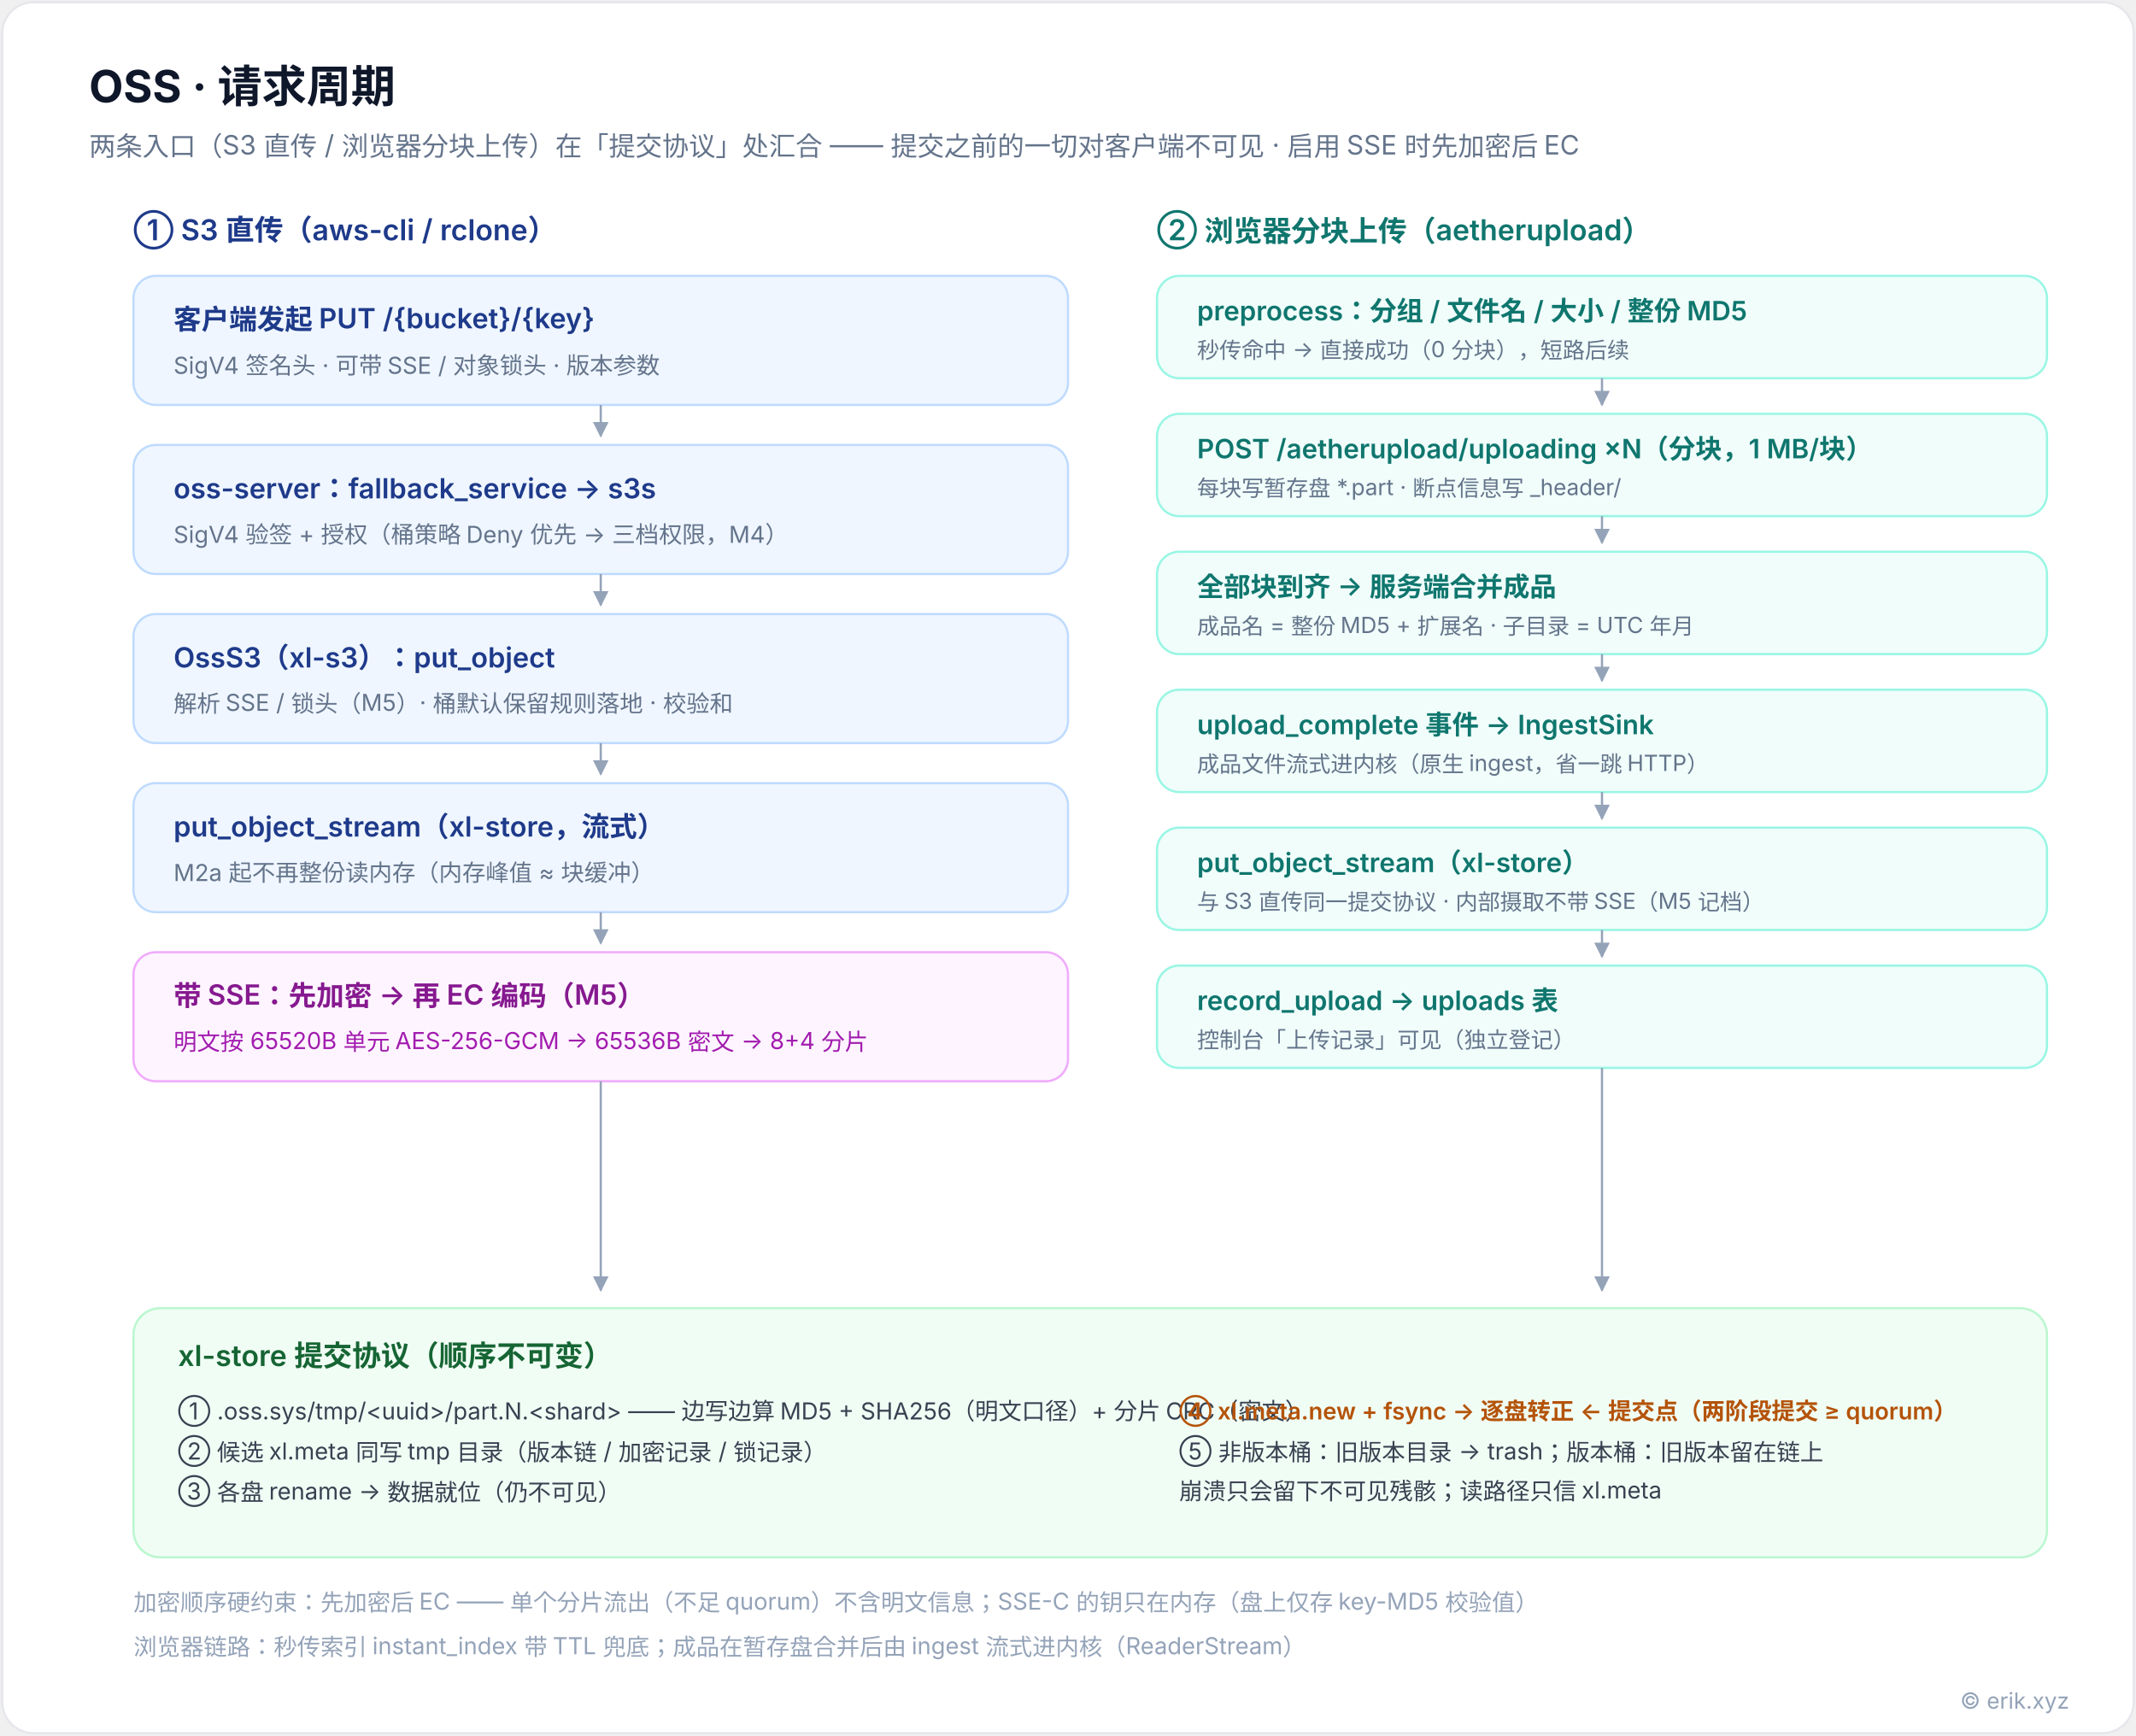
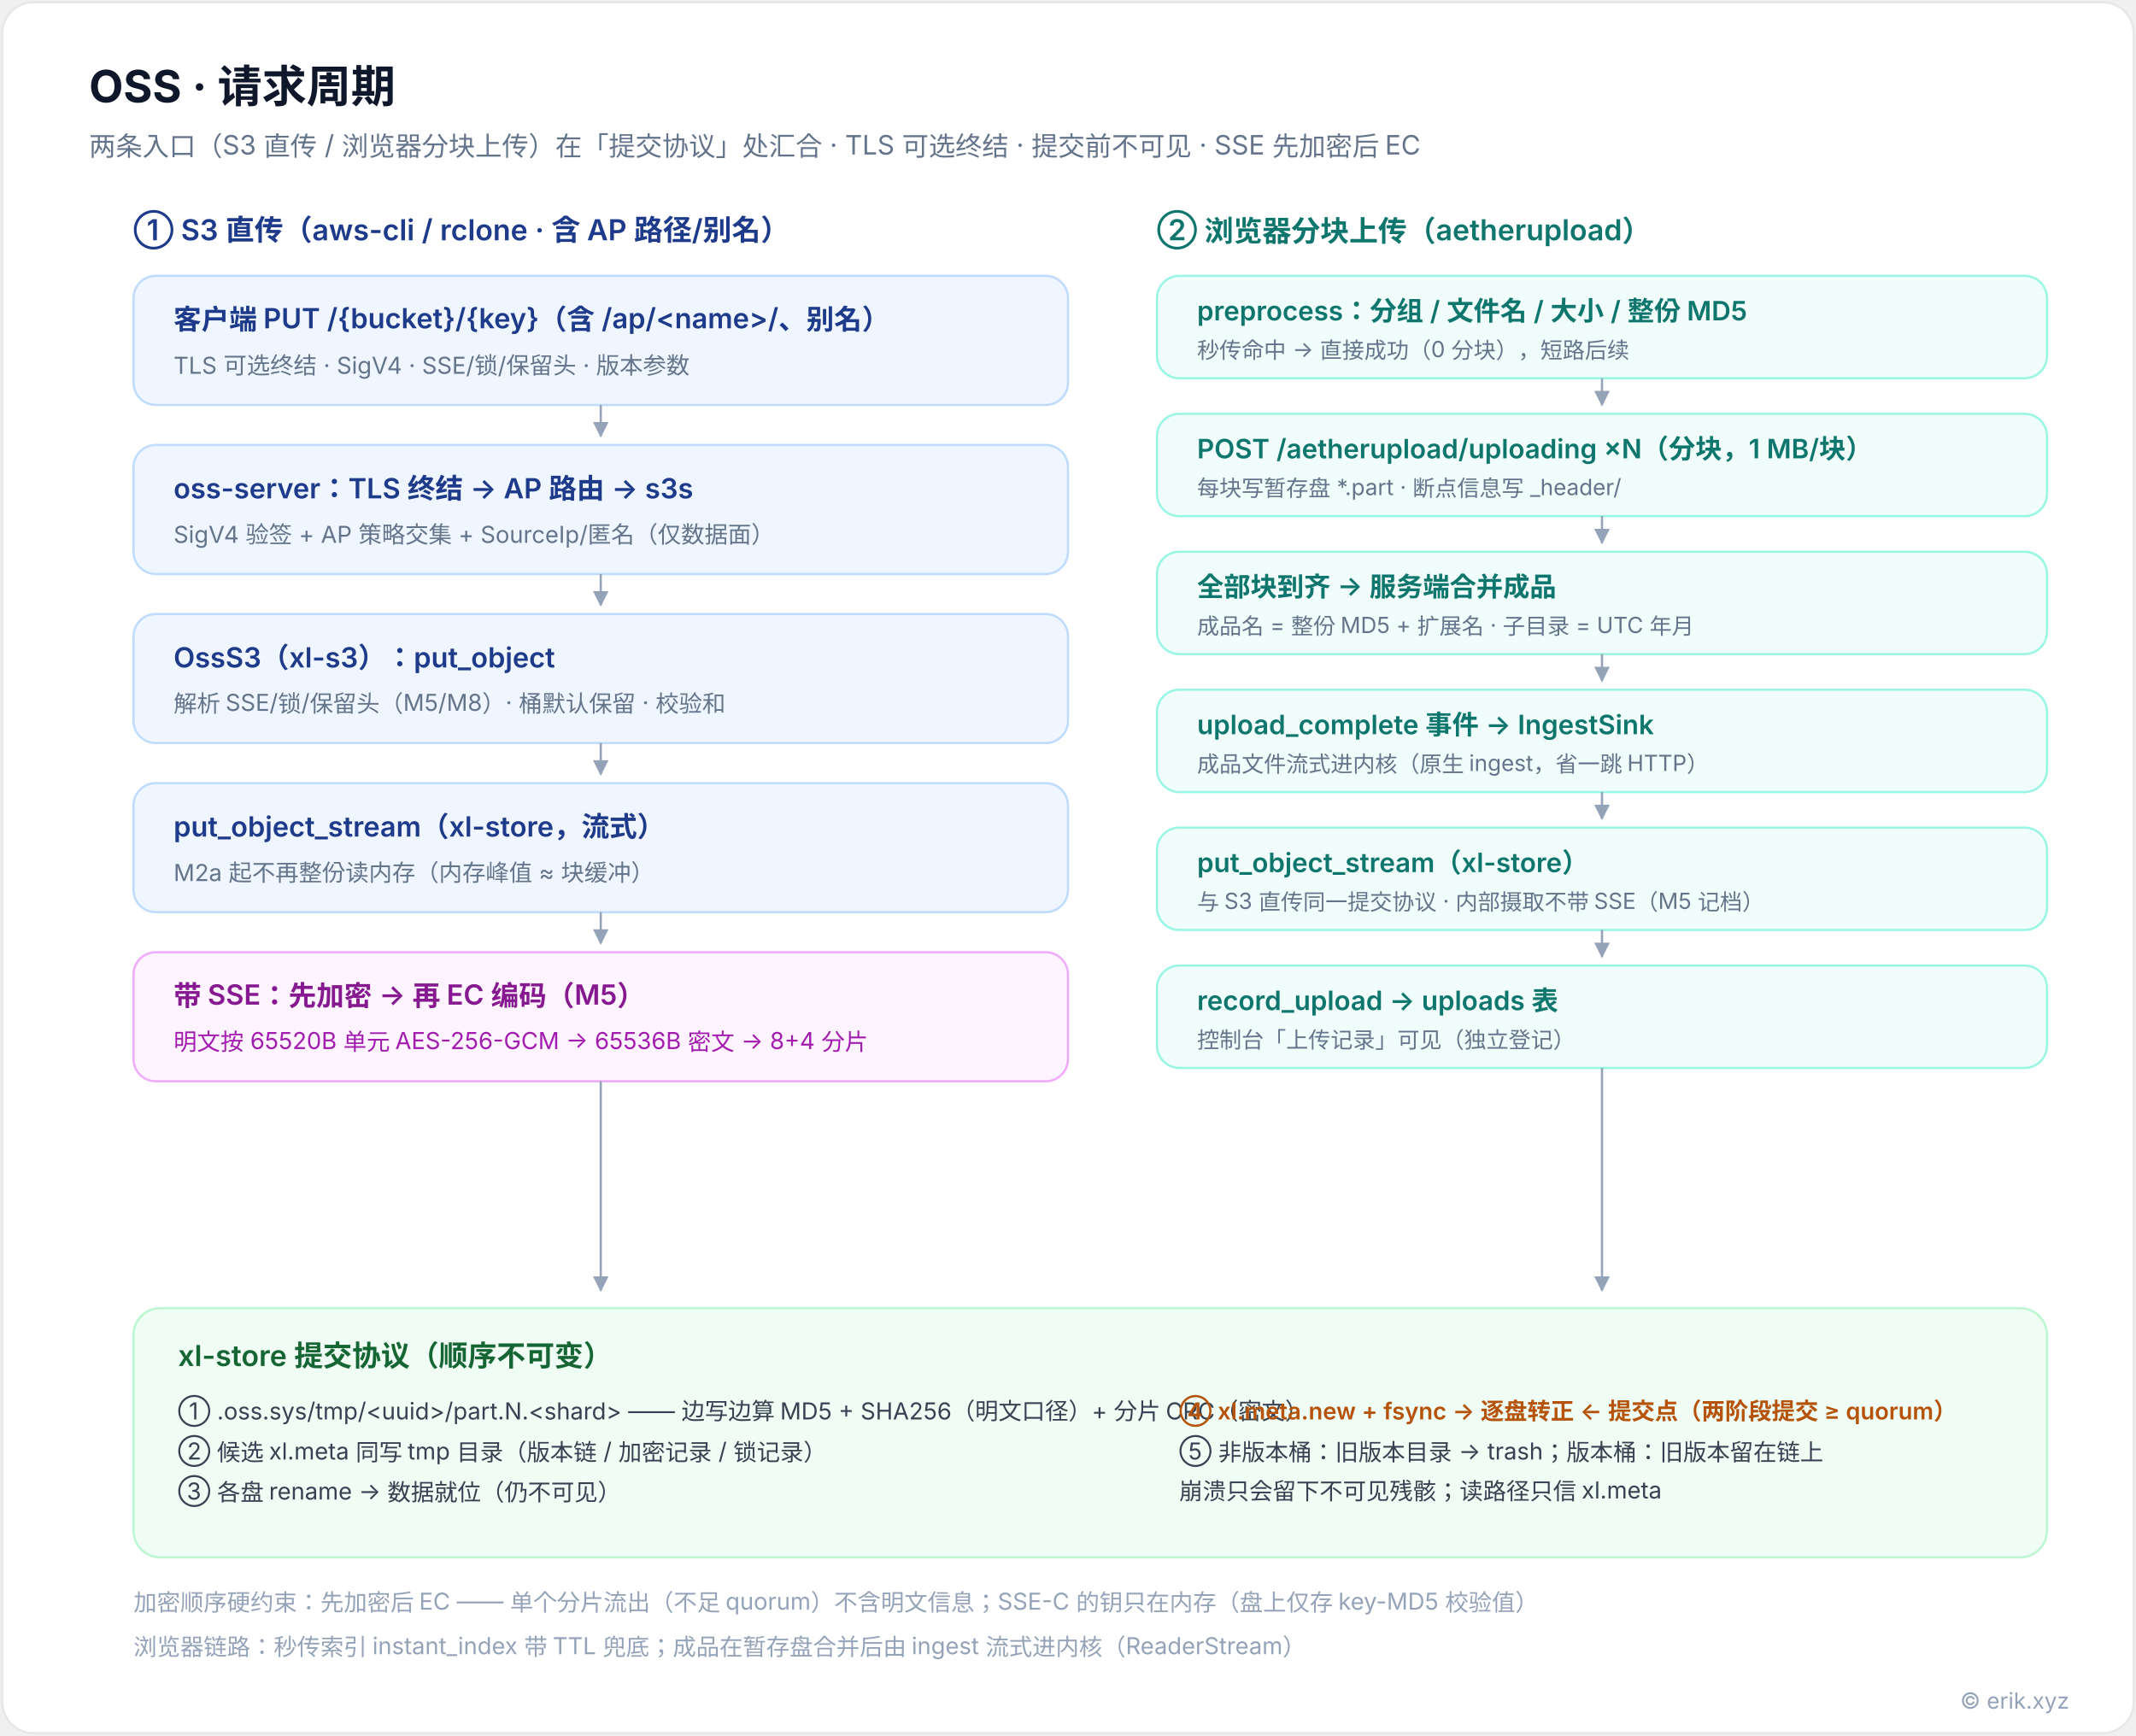
<svg xmlns="http://www.w3.org/2000/svg" viewBox="0 0 960 780" width="960" height="780" font-family="-apple-system, BlinkMacSystemFont, 'Segoe UI', 'Noto Sans SC', 'PingFang SC', 'Microsoft YaHei', sans-serif">
  <defs>
    <marker id="a" viewBox="0 0 10 10" refX="9" refY="5" markerWidth="7" markerHeight="7" orient="auto-start-reverse">
      <path d="M0,0 L10,5 L0,10 z" fill="#94a3b8" />
    </marker>
  </defs>
  <rect x="1" y="1" width="958" height="778" rx="14" fill="#ffffff" stroke="#e5e7eb" />
  <text x="40" y="46" font-size="20" font-weight="700" fill="#0f172a">OSS · 请求周期</text>
-   <text x="40" y="70" font-size="12" fill="#64748b">两条入口（S3 直传 / 浏览器分块上传）在「提交协议」处汇合 —— 提交之前的一切对客户端不可见 · 启用 SSE 时先加密后 EC</text>
-   <text x="60" y="108" font-size="13" font-weight="600" fill="#1e3a8a">① S3 直传（aws-cli / rclone）</text>
+   <text x="40" y="70" font-size="12" fill="#64748b">两条入口（S3 直传 / 浏览器分块上传）在「提交协议」处汇合 · TLS 可选终结 · 提交前不可见 · SSE 先加密后 EC</text>
+   <text x="60" y="108" font-size="13" font-weight="600" fill="#1e3a8a">① S3 直传（aws-cli / rclone · 含 AP 路径/别名）</text>
  <text x="520" y="108" font-size="13" font-weight="600" fill="#0f766e">② 浏览器分块上传（aetherupload）</text>
  <rect x="60" y="124" width="420" height="58" rx="10" fill="#eff6ff" stroke="#bfdbfe" />
-   <text x="78" y="148" font-size="12.5" font-weight="600" fill="#1e3a8a">客户端发起 PUT /{bucket}/{key}</text>
-   <text x="78" y="168" font-size="10.5" fill="#64748b">SigV4 签名头 · 可带 SSE / 对象锁头 · 版本参数</text>
+   <text x="78" y="148" font-size="12.5" font-weight="600" fill="#1e3a8a">客户端 PUT /{bucket}/{key}（含 /ap/&lt;name&gt;/、别名）</text>
+   <text x="78" y="168" font-size="10.5" fill="#64748b">TLS 可选终结 · SigV4 · SSE/锁/保留头 · 版本参数</text>
  <line x1="270" y1="182" x2="270" y2="196" stroke="#94a3b8" marker-end="url(#a)" />
  <rect x="60" y="200" width="420" height="58" rx="10" fill="#eff6ff" stroke="#bfdbfe" />
-   <text x="78" y="224" font-size="12.5" font-weight="600" fill="#1e3a8a">oss-server：fallback_service → s3s</text>
-   <text x="78" y="244" font-size="10.5" fill="#64748b">SigV4 验签 + 授权（桶策略 Deny 优先 → 三档权限，M4）</text>
+   <text x="78" y="224" font-size="12.5" font-weight="600" fill="#1e3a8a">oss-server：TLS 终结 → AP 路由 → s3s</text>
+   <text x="78" y="244" font-size="10.5" fill="#64748b">SigV4 验签 + AP 策略交集 + SourceIp/匿名（仅数据面）</text>
  <line x1="270" y1="258" x2="270" y2="272" stroke="#94a3b8" marker-end="url(#a)" />
  <rect x="60" y="276" width="420" height="58" rx="10" fill="#eff6ff" stroke="#bfdbfe" />
  <text x="78" y="300" font-size="12.5" font-weight="600" fill="#1e3a8a">OssS3（xl-s3）：put_object</text>
-   <text x="78" y="320" font-size="10.5" fill="#64748b">解析 SSE / 锁头（M5）· 桶默认保留规则落地 · 校验和</text>
+   <text x="78" y="320" font-size="10.5" fill="#64748b">解析 SSE/锁/保留头（M5/M8）· 桶默认保留 · 校验和</text>
  <line x1="270" y1="334" x2="270" y2="348" stroke="#94a3b8" marker-end="url(#a)" />
  <rect x="60" y="352" width="420" height="58" rx="10" fill="#eff6ff" stroke="#bfdbfe" />
  <text x="78" y="376" font-size="12.5" font-weight="600" fill="#1e3a8a">put_object_stream（xl-store，流式）</text>
  <text x="78" y="396" font-size="10.5" fill="#64748b">M2a 起不再整份读内存（内存峰值 ≈ 块缓冲）</text>
  <line x1="270" y1="410" x2="270" y2="424" stroke="#94a3b8" marker-end="url(#a)" />
  <rect x="60" y="428" width="420" height="58" rx="10" fill="#fdf4ff" stroke="#f0abfc" />
  <text x="78" y="452" font-size="12.5" font-weight="600" fill="#86198f">带 SSE：先加密 → 再 EC 编码（M5）</text>
  <text x="78" y="472" font-size="10.5" fill="#a21caf">明文按 65520B 单元 AES-256-GCM → 65536B 密文 → 8+4 分片</text>
  <line x1="270" y1="486" x2="270" y2="580" stroke="#94a3b8" marker-end="url(#a)" />
  <rect x="520" y="124" width="400" height="46" rx="10" fill="#f0fdfa" stroke="#99f6e4" />
  <text x="538" y="144" font-size="12" font-weight="600" fill="#0f766e">preprocess：分组 / 文件名 / 大小 / 整份 MD5</text>
  <text x="538" y="161" font-size="10" fill="#64748b">秒传命中 → 直接成功（0 分块），短路后续</text>
  <line x1="720" y1="170" x2="720" y2="182" stroke="#94a3b8" marker-end="url(#a)" />
  <rect x="520" y="186" width="400" height="46" rx="10" fill="#f0fdfa" stroke="#99f6e4" />
  <text x="538" y="206" font-size="12" font-weight="600" fill="#0f766e">POST /aetherupload/uploading ×N（分块，1 MB/块）</text>
  <text x="538" y="223" font-size="10" fill="#64748b">每块写暂存盘 *.part · 断点信息写 _header/</text>
  <line x1="720" y1="232" x2="720" y2="244" stroke="#94a3b8" marker-end="url(#a)" />
  <rect x="520" y="248" width="400" height="46" rx="10" fill="#f0fdfa" stroke="#99f6e4" />
  <text x="538" y="268" font-size="12" font-weight="600" fill="#0f766e">全部块到齐 → 服务端合并成品</text>
  <text x="538" y="285" font-size="10" fill="#64748b">成品名 = 整份 MD5 + 扩展名 · 子目录 = UTC 年月</text>
  <line x1="720" y1="294" x2="720" y2="306" stroke="#94a3b8" marker-end="url(#a)" />
  <rect x="520" y="310" width="400" height="46" rx="10" fill="#f0fdfa" stroke="#99f6e4" />
  <text x="538" y="330" font-size="12" font-weight="600" fill="#0f766e">upload_complete 事件 → IngestSink</text>
  <text x="538" y="347" font-size="10" fill="#64748b">成品文件流式进内核（原生 ingest，省一跳 HTTP）</text>
  <line x1="720" y1="356" x2="720" y2="368" stroke="#94a3b8" marker-end="url(#a)" />
  <rect x="520" y="372" width="400" height="46" rx="10" fill="#f0fdfa" stroke="#99f6e4" />
  <text x="538" y="392" font-size="12" font-weight="600" fill="#0f766e">put_object_stream（xl-store）</text>
  <text x="538" y="409" font-size="10" fill="#64748b">与 S3 直传同一提交协议 · 内部摄取不带 SSE（M5 记档）</text>
  <line x1="720" y1="418" x2="720" y2="430" stroke="#94a3b8" marker-end="url(#a)" />
  <rect x="520" y="434" width="400" height="46" rx="10" fill="#f0fdfa" stroke="#99f6e4" />
  <text x="538" y="454" font-size="12" font-weight="600" fill="#0f766e">record_upload → uploads 表</text>
  <text x="538" y="471" font-size="10" fill="#64748b">控制台「上传记录」可见（独立登记）</text>
  <line x1="720" y1="480" x2="720" y2="580" stroke="#94a3b8" marker-end="url(#a)" />
  <rect x="60" y="588" width="860" height="112" rx="12" fill="#f0fdf4" stroke="#bbf7d0" />
  <text x="80" y="614" font-size="13" font-weight="600" fill="#166534">xl-store 提交协议（顺序不可变）</text>
  <text x="80" y="638" font-size="10.5" fill="#374151">① .oss.sys/tmp/&lt;uuid&gt;/part.N.&lt;shard&gt; —— 边写边算 MD5 + SHA256（明文口径）+ 分片 CRC（密文）</text>
  <text x="80" y="656" font-size="10.5" fill="#374151">② 候选 xl.meta 同写 tmp 目录（版本链 / 加密记录 / 锁记录）</text>
  <text x="80" y="674" font-size="10.5" fill="#374151">③ 各盘 rename → 数据就位（仍不可见）</text>
  <text x="530" y="638" font-size="10.5" font-weight="600" fill="#b45309">④ xl.meta.new + fsync → 逐盘转正 ← 提交点（两阶段提交 ≥ quorum）</text>
  <text x="530" y="656" font-size="10.5" fill="#374151">⑤ 非版本桶：旧版本目录 → trash；版本桶：旧版本留在链上</text>
  <text x="530" y="674" font-size="10.5" fill="#374151">崩溃只会留下不可见残骸；读路径只信 xl.meta</text>
  <text x="60" y="724" font-size="10.5" fill="#94a3b8">加密顺序硬约束：先加密后 EC —— 单个分片流出（不足 quorum）不含明文信息；SSE-C 的钥只在内存（盘上仅存 key-MD5 校验值）</text>
  <text x="60" y="744" font-size="10.5" fill="#94a3b8">浏览器链路：秒传索引 instant_index 带 TTL 兜底；成品在暂存盘合并后由 ingest 流式进内核（ReaderStream）</text>
  <text x="930" y="768" font-size="10" fill="#94a3b8" text-anchor="end">© erik.xyz</text>
</svg>
